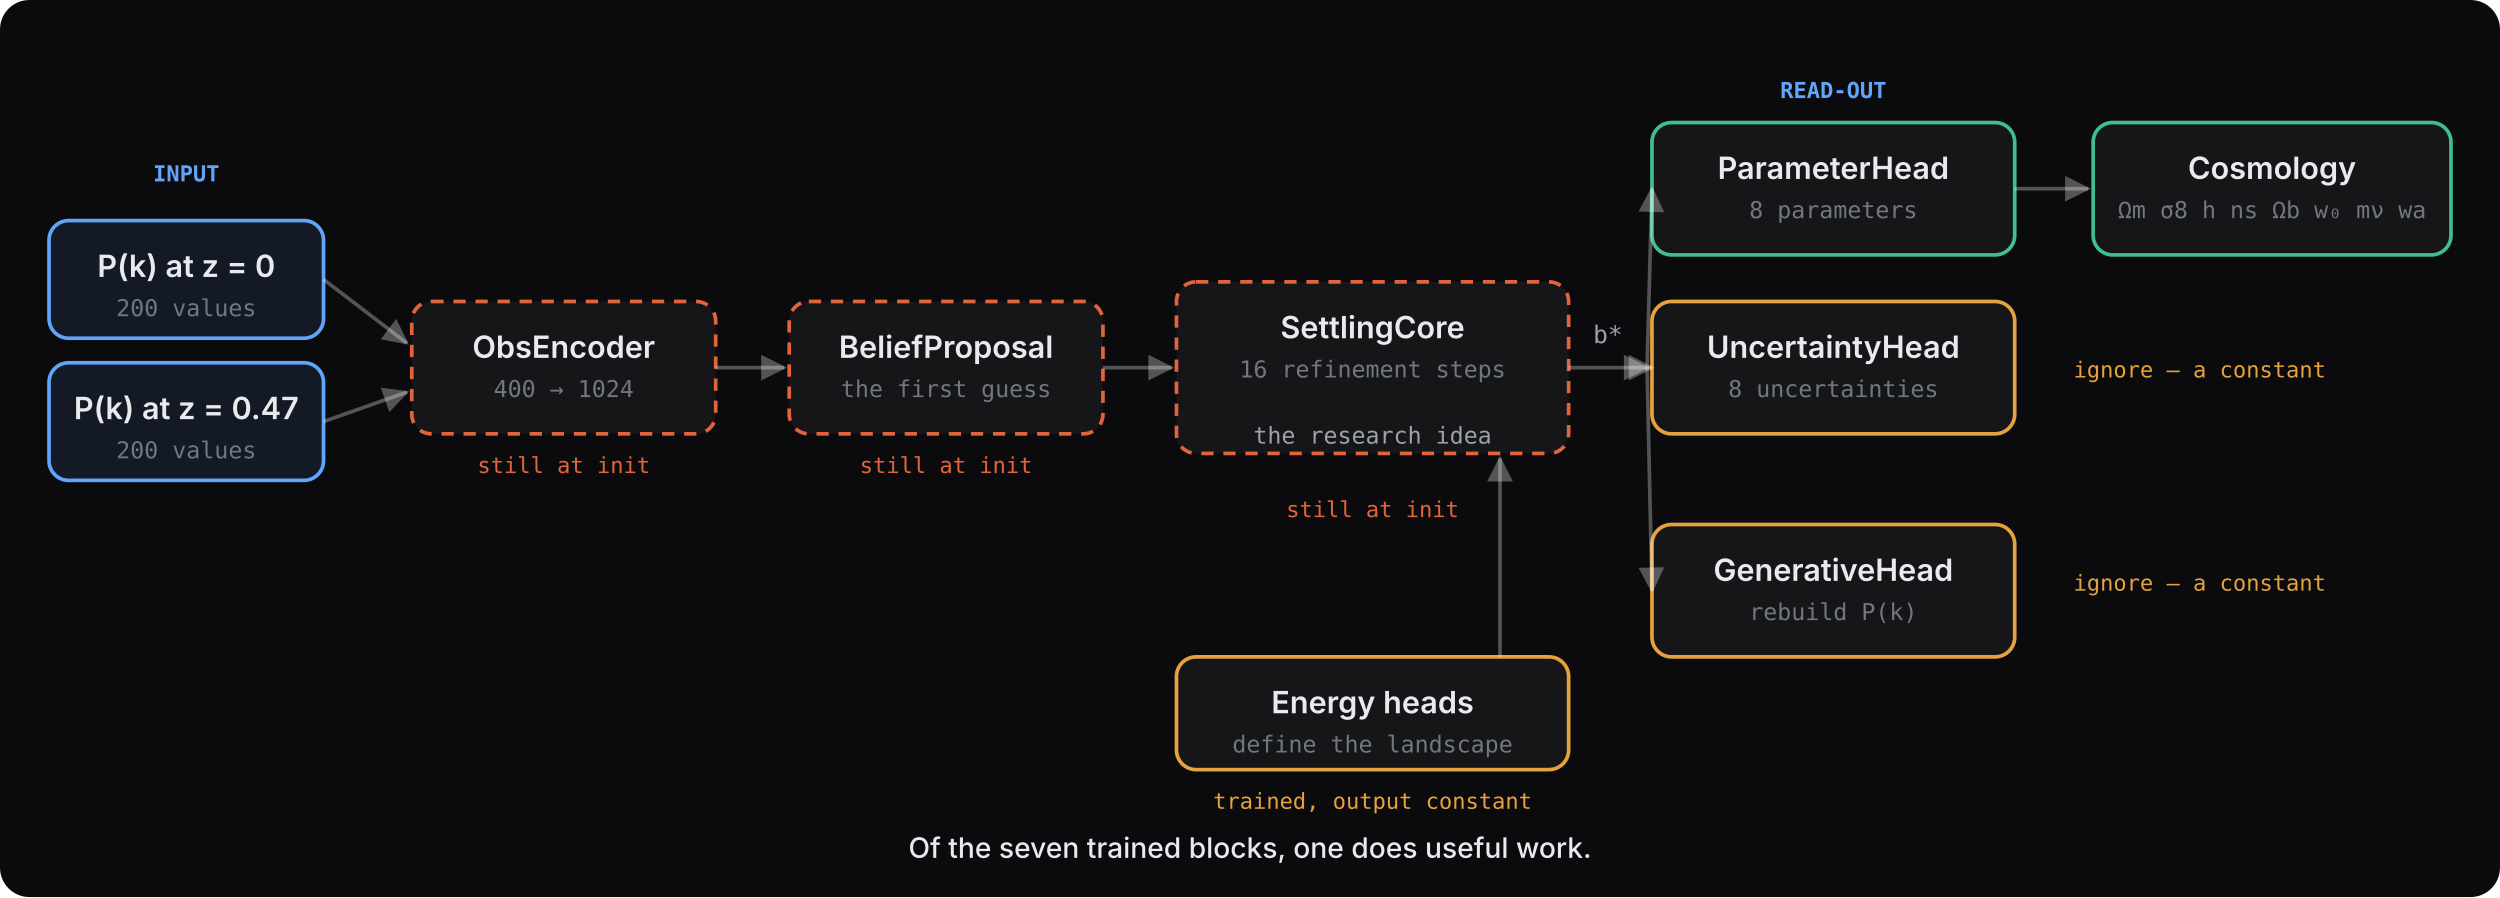
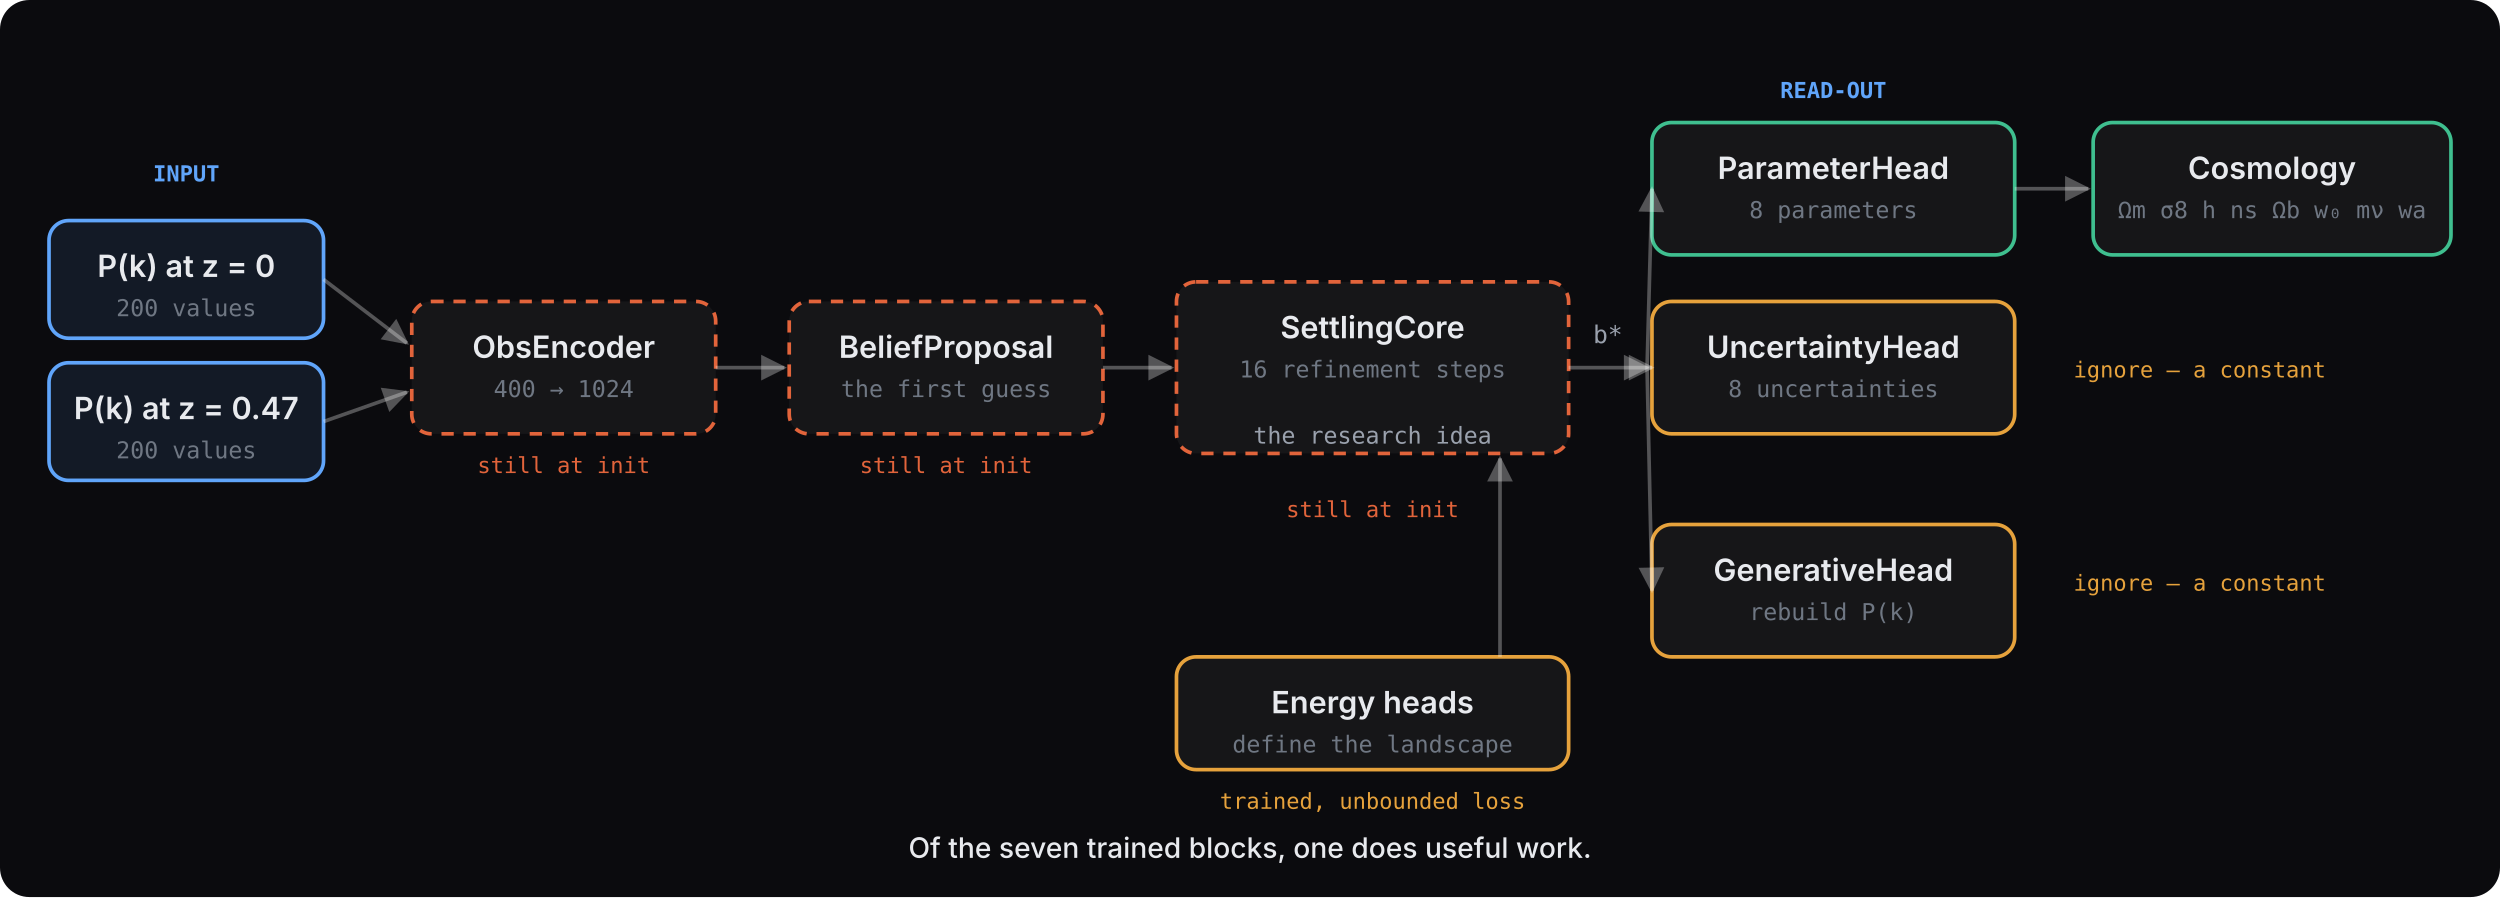
<svg xmlns="http://www.w3.org/2000/svg" viewBox="0 0 1020 366" role="img" aria-label="CosmUFR inference path">
  <defs>
    <marker id="ar" viewBox="0 0 10 10" refX="9" refY="5" markerWidth="7" markerHeight="7" orient="auto-start-reverse">
      <path d="M 0 0 L 10 5 L 0 10 z" fill="rgba(255,255,255,.30)" />
    </marker>
  </defs>
  <rect x="0" y="0" width="1020" height="366" rx="12" fill="#0B0B0E" />
  <text x="76" y="74" fill="#60a5fa" font-size="9" font-weight="600" text-anchor="middle" font-family="ui-monospace,Menlo,monospace">INPUT</text>
  <rect x="20" y="90" width="112" height="48" rx="8" fill="rgba(96,165,250,.10)" stroke="#60a5fa" stroke-width="1.5" />
  <text x="76" y="113" fill="#E8EAEE" font-size="12.5" font-weight="600" text-anchor="middle" font-family="Inter,Segoe UI,system-ui,sans-serif">P(k) at z = 0</text>
  <text x="76" y="129" fill="#6f7783" font-size="9.5" text-anchor="middle" font-family="ui-monospace,Menlo,monospace">200 values</text>
  <rect x="20" y="148" width="112" height="48" rx="8" fill="rgba(96,165,250,.10)" stroke="#60a5fa" stroke-width="1.5" />
  <text x="76" y="171" fill="#E8EAEE" font-size="12.5" font-weight="600" text-anchor="middle" font-family="Inter,Segoe UI,system-ui,sans-serif">P(k) at z = 0.47</text>
  <text x="76" y="187" fill="#6f7783" font-size="9.5" text-anchor="middle" font-family="ui-monospace,Menlo,monospace">200 values</text>
  <line x1="132" y1="114" x2="166" y2="140" stroke="rgba(255,255,255,.30)" stroke-width="1.5" marker-end="url(#ar)" />
  <line x1="132" y1="172" x2="166" y2="160" stroke="rgba(255,255,255,.30)" stroke-width="1.5" marker-end="url(#ar)" />
  <rect x="168" y="123.0" width="124" height="54" rx="8" fill="rgba(255,255,255,.045)" stroke="#E2643B" stroke-width="1.5" stroke-dasharray="5 4" />
  <text x="230" y="146" fill="#E8EAEE" font-size="12.5" font-weight="600" text-anchor="middle" font-family="Inter,Segoe UI,system-ui,sans-serif">ObsEncoder</text>
  <text x="230" y="162" fill="#6f7783" font-size="9.5" text-anchor="middle" font-family="ui-monospace,Menlo,monospace">400 → 1024</text>
  <text x="230" y="193" fill="#E2643B" font-size="9" font-weight="400" text-anchor="middle" font-family="ui-monospace,Menlo,monospace">still at init</text>
  <line x1="292" y1="150" x2="320" y2="150" stroke="rgba(255,255,255,.30)" stroke-width="1.5" marker-end="url(#ar)" />
  <rect x="322" y="123.0" width="128" height="54" rx="8" fill="rgba(255,255,255,.045)" stroke="#E2643B" stroke-width="1.5" stroke-dasharray="5 4" />
  <text x="386" y="146" fill="#E8EAEE" font-size="12.5" font-weight="600" text-anchor="middle" font-family="Inter,Segoe UI,system-ui,sans-serif">BeliefProposal</text>
  <text x="386" y="162" fill="#6f7783" font-size="9.5" text-anchor="middle" font-family="ui-monospace,Menlo,monospace">the first guess</text>
  <text x="386" y="193" fill="#E2643B" font-size="9" font-weight="400" text-anchor="middle" font-family="ui-monospace,Menlo,monospace">still at init</text>
  <line x1="450" y1="150" x2="478" y2="150" stroke="rgba(255,255,255,.30)" stroke-width="1.5" marker-end="url(#ar)" />
  <rect x="480" y="115.0" width="160" height="70" rx="8" fill="rgba(255,255,255,.045)" stroke="#E2643B" stroke-width="1.5" stroke-dasharray="5 4" />
  <text x="560" y="138" fill="#E8EAEE" font-size="12.5" font-weight="600" text-anchor="middle" font-family="Inter,Segoe UI,system-ui,sans-serif">SettlingCore</text>
  <text x="560" y="154" fill="#6f7783" font-size="9.5" text-anchor="middle" font-family="ui-monospace,Menlo,monospace">16 refinement steps</text>
  <text x="560" y="181" fill="#9aa1ad" font-size="9.5" font-weight="400" text-anchor="middle" font-family="ui-monospace,Menlo,monospace">the research idea</text>
  <text x="560" y="211" fill="#E2643B" font-size="9" font-weight="400" text-anchor="middle" font-family="ui-monospace,Menlo,monospace">still at init</text>
  <rect x="480" y="268" width="160" height="46" rx="8" fill="rgba(255,255,255,.045)" stroke="#E6A23C" stroke-width="1.5" />
  <text x="560" y="291" fill="#E8EAEE" font-size="12.5" font-weight="600" text-anchor="middle" font-family="Inter,Segoe UI,system-ui,sans-serif">Energy heads</text>
  <text x="560" y="307" fill="#6f7783" font-size="9.5" text-anchor="middle" font-family="ui-monospace,Menlo,monospace">define the landscape</text>
-   <text x="560" y="330" fill="#E6A23C" font-size="9" font-weight="400" text-anchor="middle" font-family="ui-monospace,Menlo,monospace">trained, output constant</text>
+   <text x="560" y="330" fill="#E6A23C" font-size="9" font-weight="400" text-anchor="middle" font-family="ui-monospace,Menlo,monospace">trained, unbounded loss</text>
  <line x1="612" y1="268" x2="612" y2="187" stroke="rgba(255,255,255,.30)" stroke-width="1.5" marker-end="url(#ar)" />
  <line x1="640" y1="150" x2="672" y2="150" stroke="rgba(255,255,255,.30)" stroke-width="1.5" marker-end="url(#ar)" />
  <text x="656" y="140" fill="#9aa1ad" font-size="10" font-weight="400" text-anchor="middle" font-family="ui-monospace,Menlo,monospace">b*</text>
  <text x="748" y="40" fill="#60a5fa" font-size="9" font-weight="600" text-anchor="middle" font-family="ui-monospace,Menlo,monospace">READ-OUT</text>
  <rect x="674" y="50" width="148" height="54" rx="8" fill="rgba(255,255,255,.045)" stroke="#3FBF8F" stroke-width="1.5" />
  <text x="748" y="73" fill="#E8EAEE" font-size="12.5" font-weight="600" text-anchor="middle" font-family="Inter,Segoe UI,system-ui,sans-serif">ParameterHead</text>
  <text x="748" y="89" fill="#6f7783" font-size="9.5" text-anchor="middle" font-family="ui-monospace,Menlo,monospace">8 parameters</text>
  <rect x="674" y="123.0" width="148" height="54" rx="8" fill="rgba(255,255,255,.045)" stroke="#E6A23C" stroke-width="1.5" />
  <text x="748" y="146" fill="#E8EAEE" font-size="12.5" font-weight="600" text-anchor="middle" font-family="Inter,Segoe UI,system-ui,sans-serif">UncertaintyHead</text>
  <text x="748" y="162" fill="#6f7783" font-size="9.5" text-anchor="middle" font-family="ui-monospace,Menlo,monospace">8 uncertainties</text>
  <rect x="674" y="214" width="148" height="54" rx="8" fill="rgba(255,255,255,.045)" stroke="#E6A23C" stroke-width="1.5" />
  <text x="748" y="237" fill="#E8EAEE" font-size="12.5" font-weight="600" text-anchor="middle" font-family="Inter,Segoe UI,system-ui,sans-serif">GenerativeHead</text>
  <text x="748" y="253" fill="#6f7783" font-size="9.5" text-anchor="middle" font-family="ui-monospace,Menlo,monospace">rebuild P(k)</text>
  <line x1="672" y1="150" x2="674" y2="77" stroke="rgba(255,255,255,.30)" stroke-width="1.5" marker-end="url(#ar)" />
  <line x1="672" y1="150" x2="674" y2="150" stroke="rgba(255,255,255,.30)" stroke-width="1.5" marker-end="url(#ar)" />
  <line x1="672" y1="150" x2="674" y2="241" stroke="rgba(255,255,255,.30)" stroke-width="1.5" marker-end="url(#ar)" />
  <line x1="822" y1="77" x2="852" y2="77" stroke="rgba(255,255,255,.30)" stroke-width="1.5" marker-end="url(#ar)" />
  <rect x="854" y="50" width="146" height="54" rx="8" fill="rgba(255,255,255,.045)" stroke="#3FBF8F" stroke-width="1.5" />
  <text x="927" y="73" fill="#E8EAEE" font-size="12.5" font-weight="600" text-anchor="middle" font-family="Inter,Segoe UI,system-ui,sans-serif">Cosmology</text>
  <text x="927" y="89" fill="#6f7783" font-size="9.5" text-anchor="middle" font-family="ui-monospace,Menlo,monospace">Ωm σ8 h ns Ωb w₀ mν wa</text>
  <text x="846" y="154" fill="#E6A23C" font-size="9" font-weight="400" text-anchor="start" font-family="ui-monospace,Menlo,monospace">ignore — a constant</text>
  <text x="846" y="241" fill="#E6A23C" font-size="9" font-weight="400" text-anchor="start" font-family="ui-monospace,Menlo,monospace">ignore — a constant</text>
  <text x="510" y="350" fill="#E8EAEE" font-size="11.5" font-weight="500" text-anchor="middle" font-family="Inter,Segoe UI,system-ui,sans-serif">Of the seven trained blocks, one does useful work.</text>
</svg>
